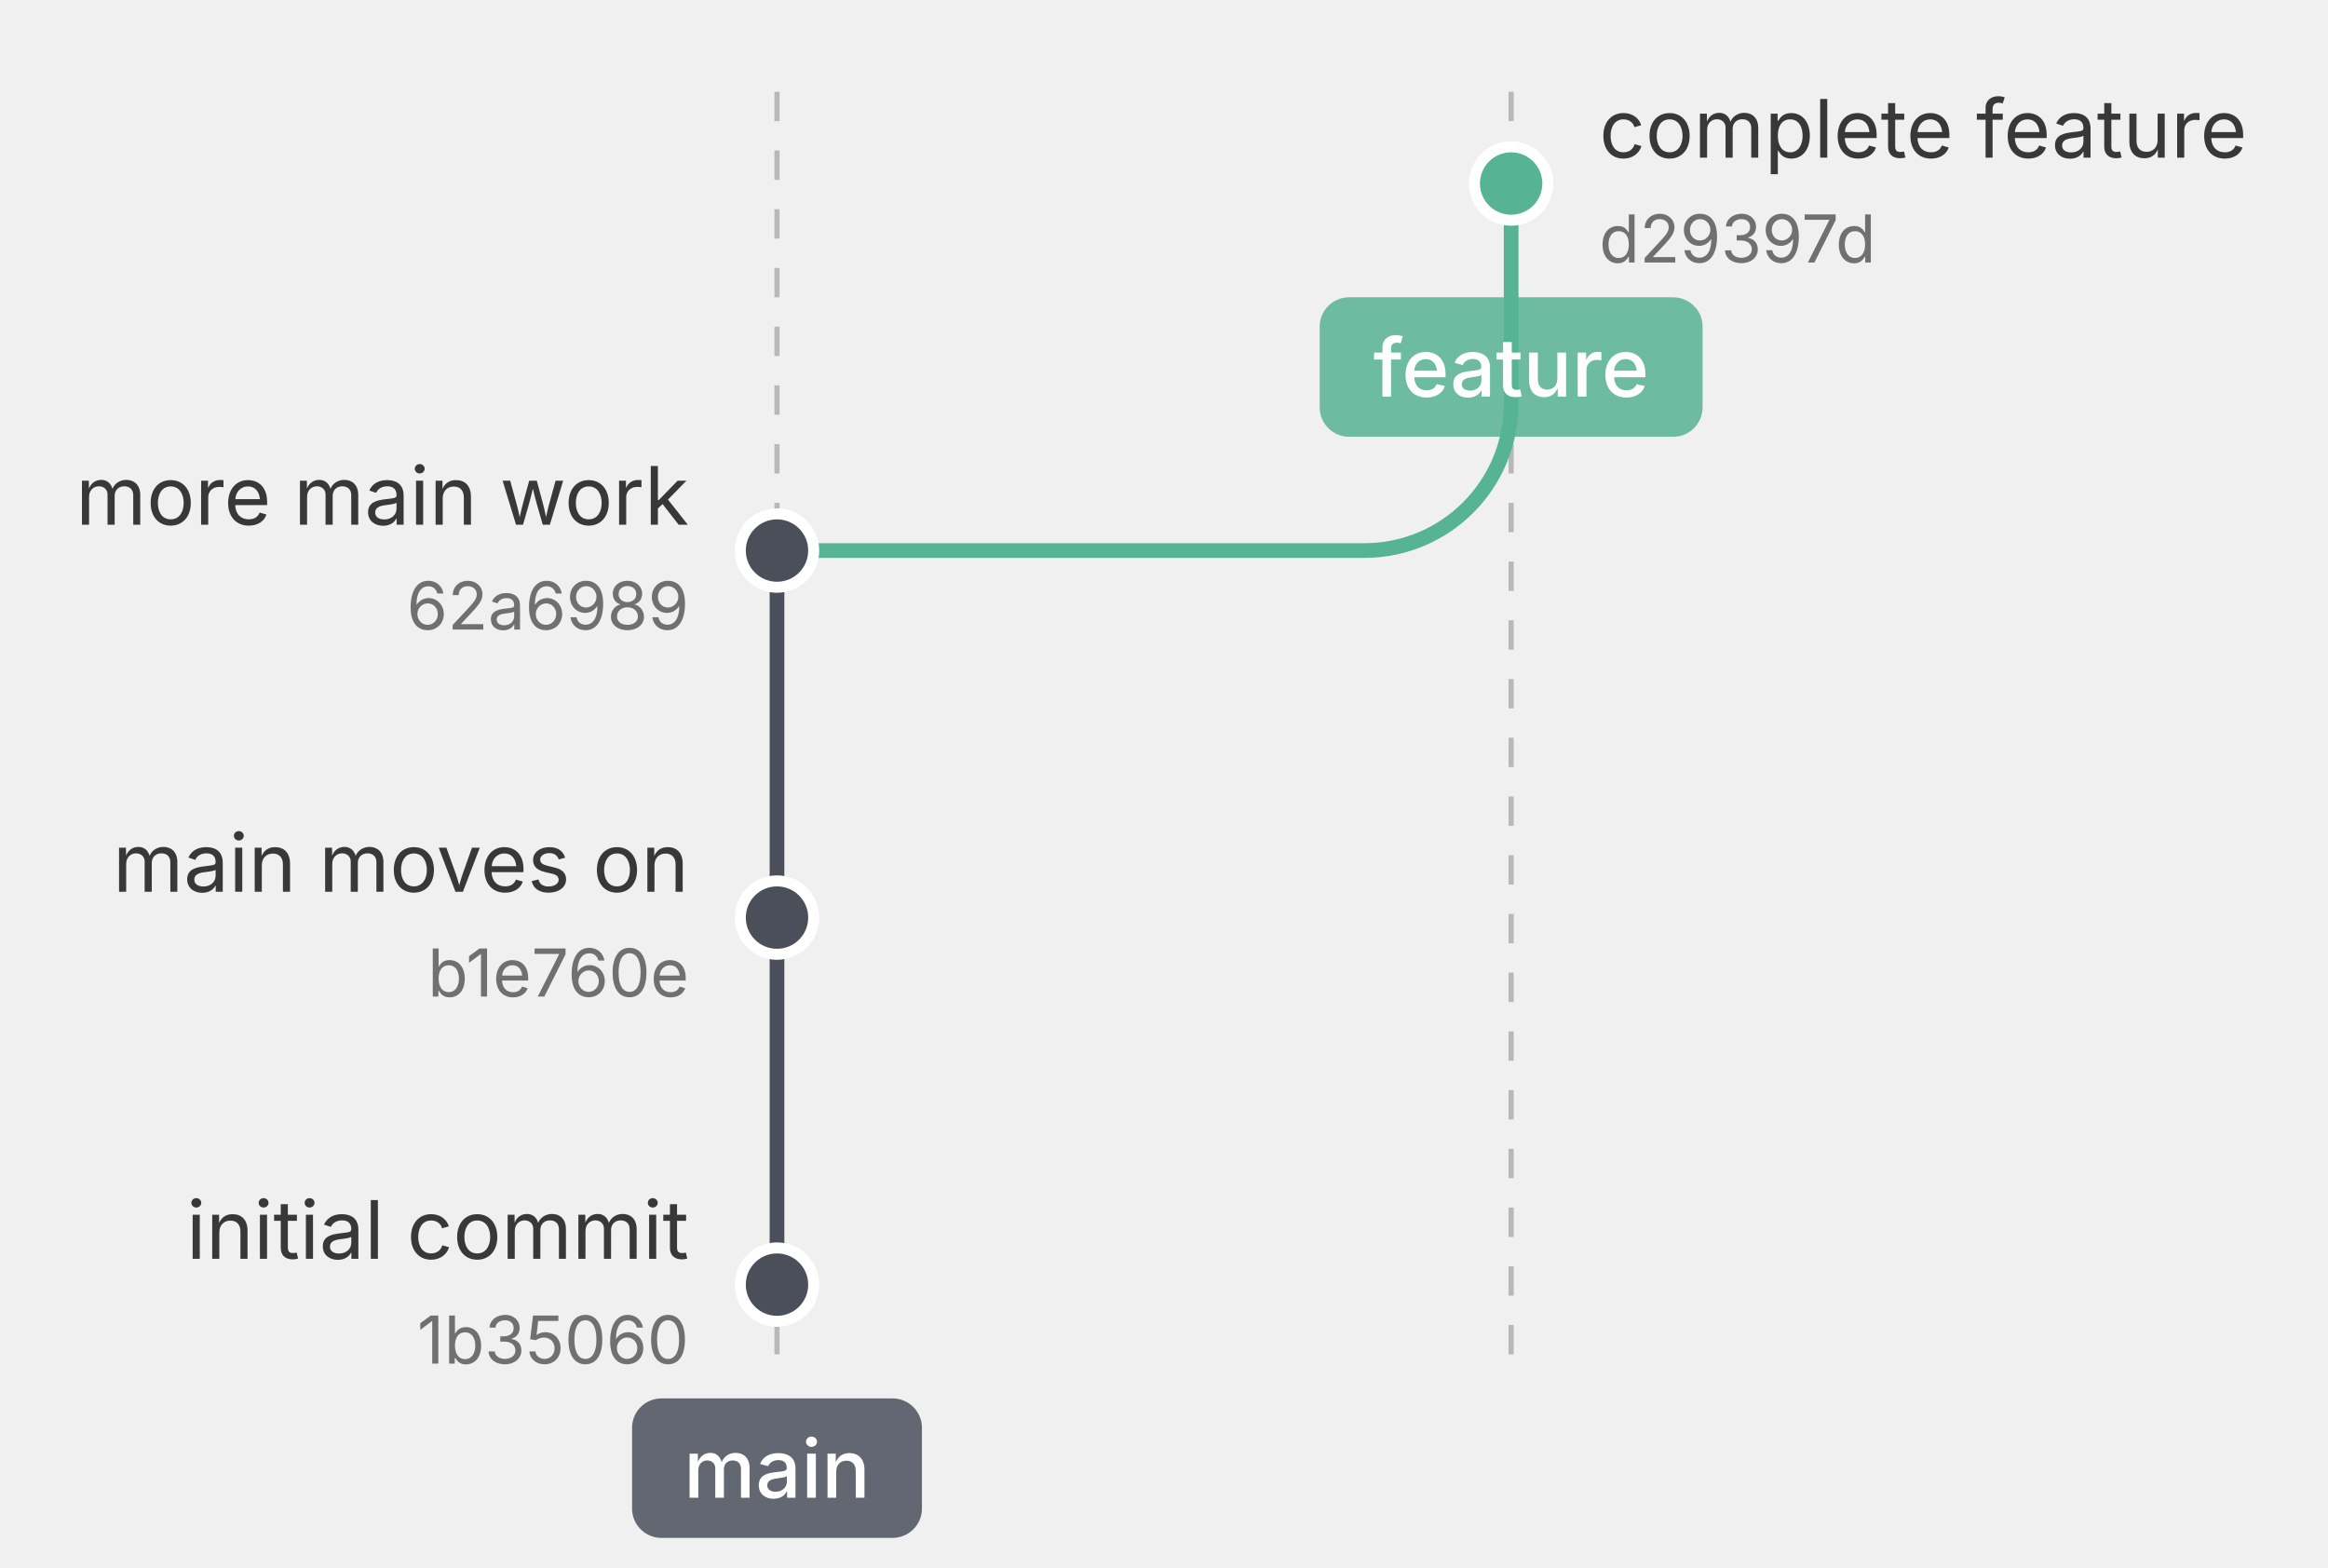
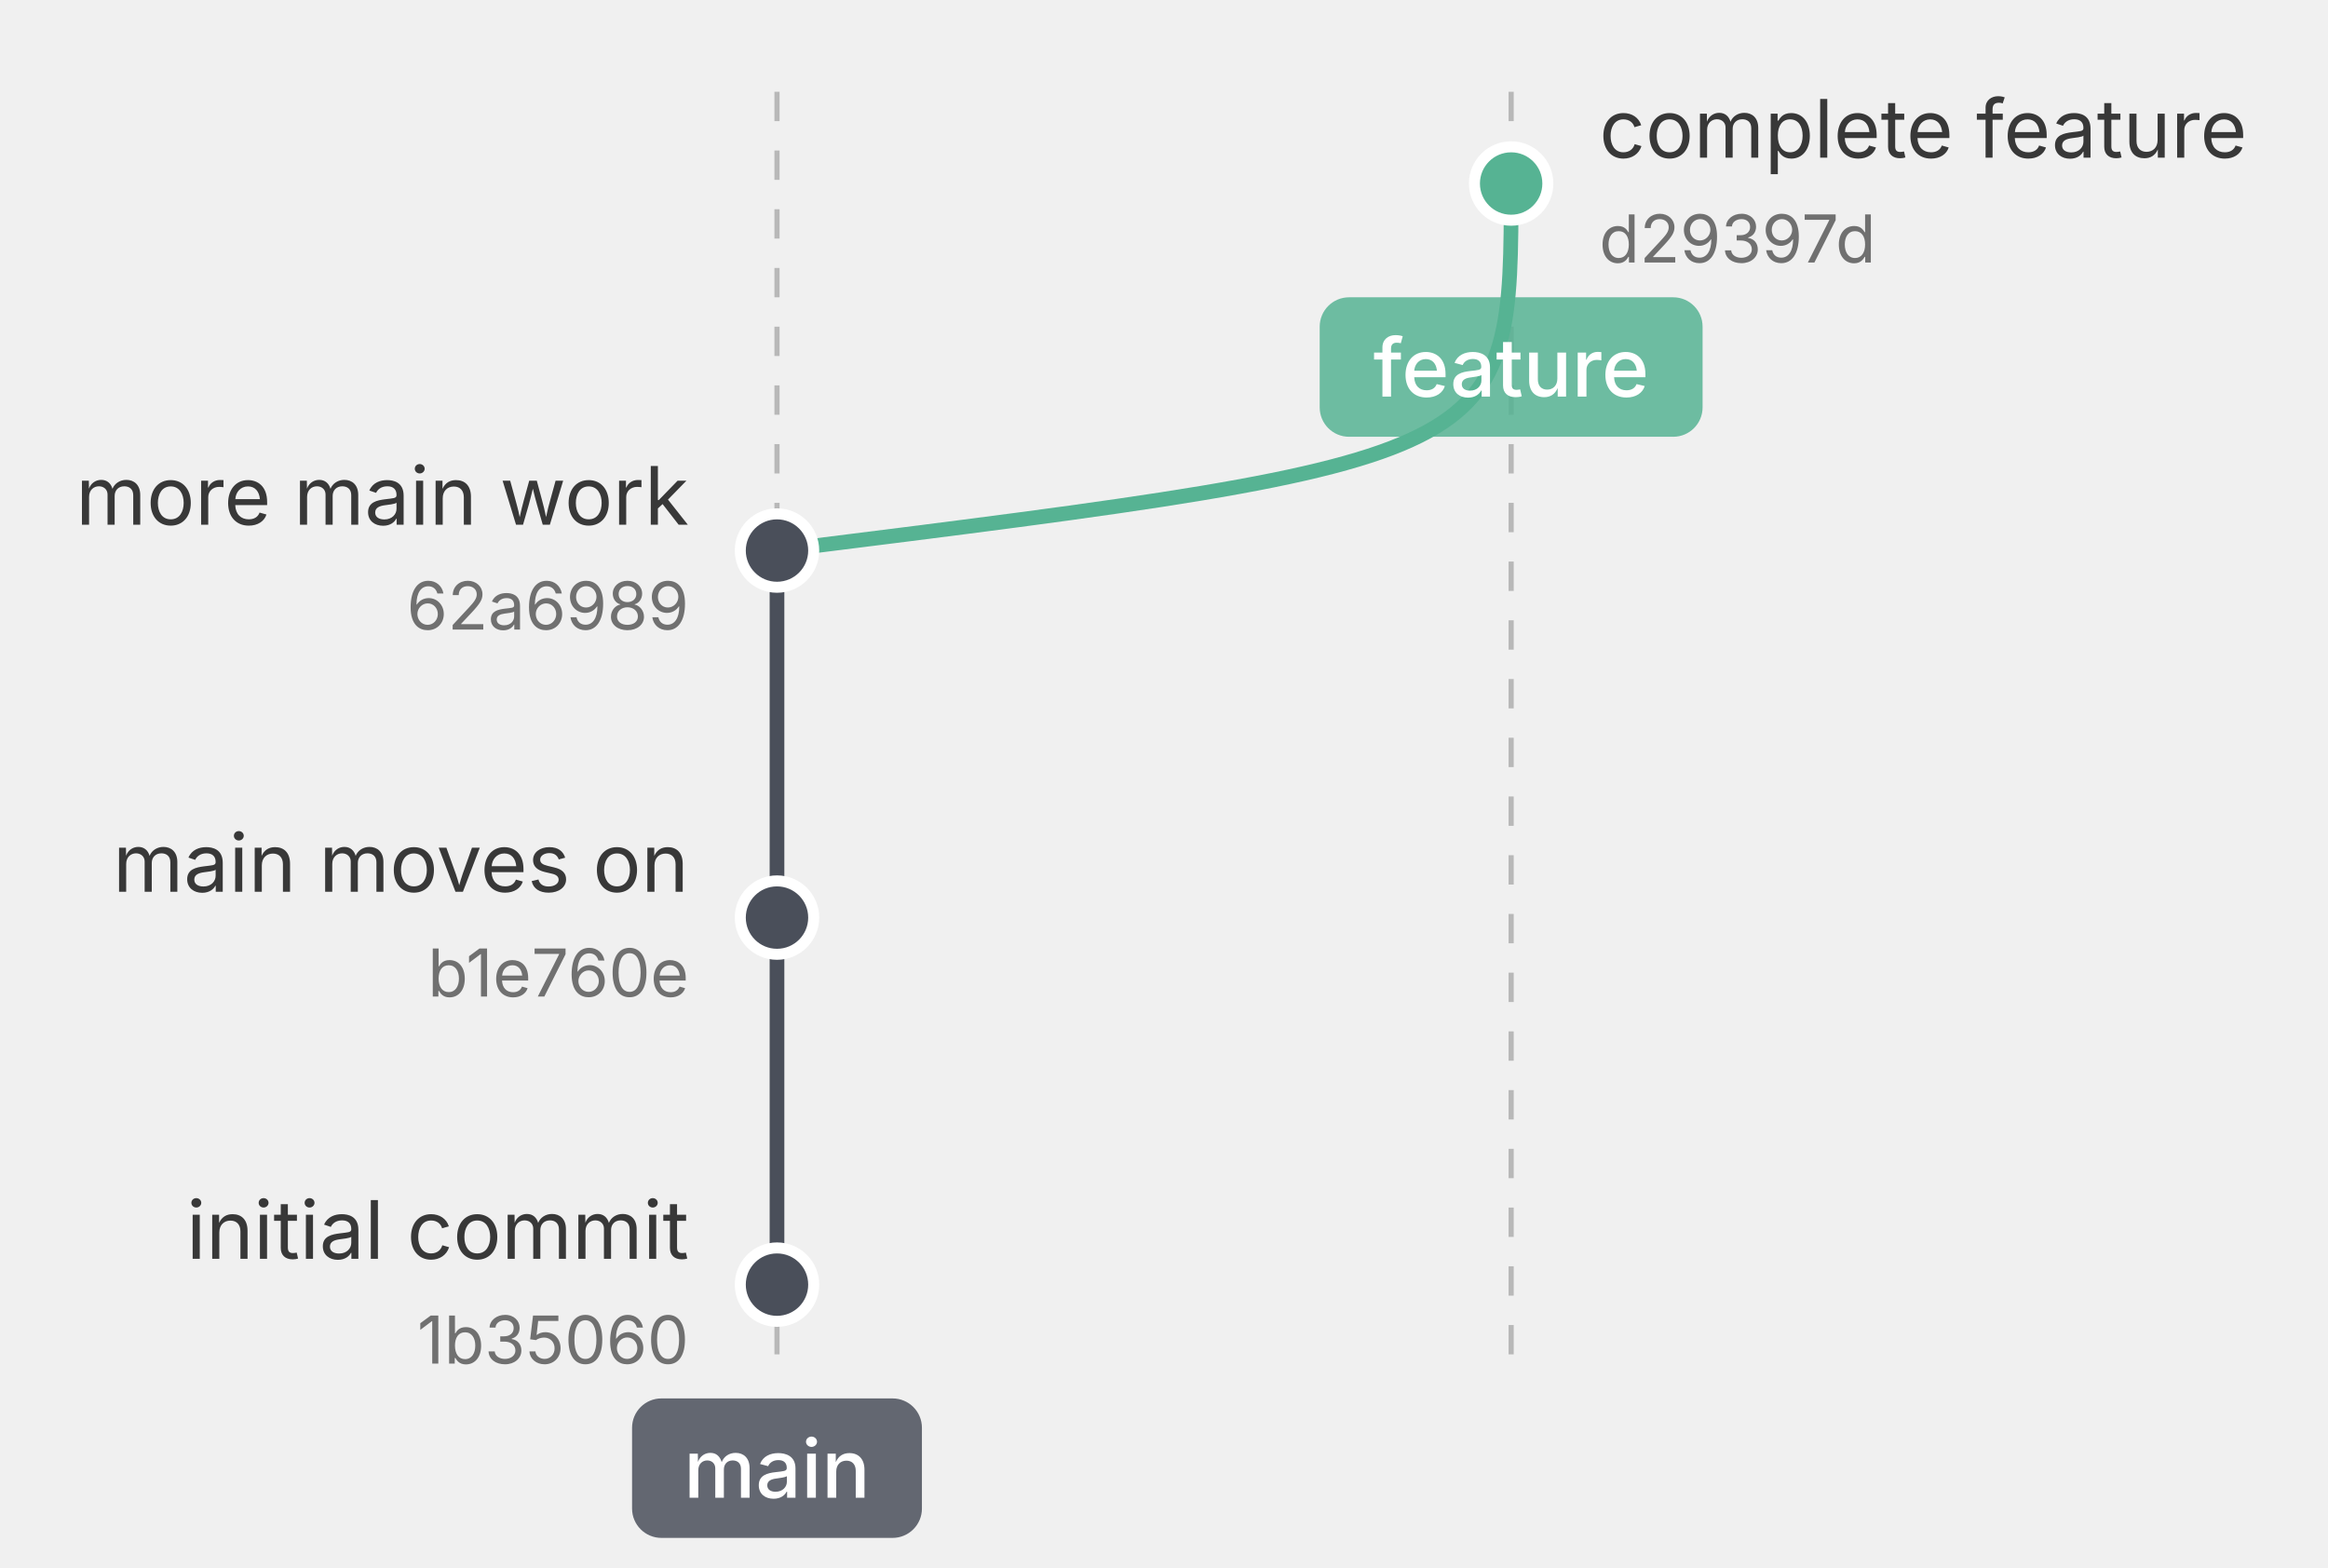
<svg xmlns="http://www.w3.org/2000/svg" width="317.104" height="213.5" viewBox="0 0 317.104 213.5">
  <defs>
</defs>
  <path d="M105.837,12.5 L105.837,187.5" stroke="#b8b8b8" stroke-width="0.7" stroke-dasharray="4,4" />
  <path d="M205.837,12.5 L205.837,187.5" stroke="#b8b8b8" stroke-width="0.7" stroke-dasharray="4,4" />
  <path d="M105.837,175.0 L105.837,75.0" stroke="#4a4f5a" stroke-width="2" stroke-linecap="round" />
-   <path d="M105.837,75.0 L185.837,75.0 A20,20,0,0,0,205.837,55.0 L205.837,25.0" stroke="#56b393" stroke-width="2" fill="none" stroke-linecap="round" />
+   <path d="M105.837,75.0 C205.837,62.5,205.837,62.5,205.837,25.0" stroke="#56b393" stroke-width="2" fill="none" stroke-linecap="round" />
  <circle cx="105.837" cy="175.0" r="5" fill="#4a4f5a" stroke="white" stroke-width="1.5" />
  <circle cx="105.837" cy="125.0" r="5" fill="#4a4f5a" stroke="white" stroke-width="1.5" />
  <circle cx="105.837" cy="75.0" r="5" fill="#4a4f5a" stroke="white" stroke-width="1.5" />
  <circle cx="205.837" cy="25.0" r="5" fill="#56b393" stroke="white" stroke-width="1.5" />
  <rect x="86.095" y="190.5" width="39.484" height="19.0" rx="4" ry="4" fill="#4a4f5a" opacity="0.85" />
  <text x="105.837" y="200.0" font-size="11.0" text-anchor="middle" dominant-baseline="middle" fill="white" font-family="'Inter', 'Helvetica Neue', Helvetica, Arial, sans-serif" font-weight="500">main</text>
  <rect x="179.76" y="40.5" width="52.154" height="19.0" rx="4" ry="4" fill="#56b393" opacity="0.85" />
  <text x="205.837" y="50.0" font-size="11.0" text-anchor="middle" dominant-baseline="middle" fill="white" font-family="'Inter', 'Helvetica Neue', Helvetica, Arial, sans-serif" font-weight="500">feature</text>
  <text x="93.837" y="167.5" font-size="11.0" text-anchor="end" dominant-baseline="middle" fill="#383838" font-family="'Inter', 'Helvetica Neue', Helvetica, Arial, sans-serif" font-weight="400">initial commit</text>
  <text x="93.837" y="182.5" font-size="9.0" text-anchor="end" dominant-baseline="middle" fill="#707070" font-family="'Inter', 'Helvetica Neue', Helvetica, Arial, sans-serif" font-weight="400">1b35060</text>
  <text x="93.837" y="117.5" font-size="11.0" text-anchor="end" dominant-baseline="middle" fill="#383838" font-family="'Inter', 'Helvetica Neue', Helvetica, Arial, sans-serif" font-weight="400">main moves on</text>
  <text x="93.837" y="132.5" font-size="9.0" text-anchor="end" dominant-baseline="middle" fill="#707070" font-family="'Inter', 'Helvetica Neue', Helvetica, Arial, sans-serif" font-weight="400">b1e760e</text>
  <text x="93.837" y="67.5" font-size="11.0" text-anchor="end" dominant-baseline="middle" fill="#383838" font-family="'Inter', 'Helvetica Neue', Helvetica, Arial, sans-serif" font-weight="400">more main work</text>
  <text x="93.837" y="82.5" font-size="9.0" text-anchor="end" dominant-baseline="middle" fill="#707070" font-family="'Inter', 'Helvetica Neue', Helvetica, Arial, sans-serif" font-weight="400">62a6989</text>
  <text x="217.837" y="17.5" font-size="11.0" text-anchor="start" dominant-baseline="middle" fill="#383838" font-family="'Inter', 'Helvetica Neue', Helvetica, Arial, sans-serif" font-weight="400">complete feature</text>
  <text x="217.837" y="32.5" font-size="9.0" text-anchor="start" dominant-baseline="middle" fill="#707070" font-family="'Inter', 'Helvetica Neue', Helvetica, Arial, sans-serif" font-weight="400">d29397d</text>
</svg>
